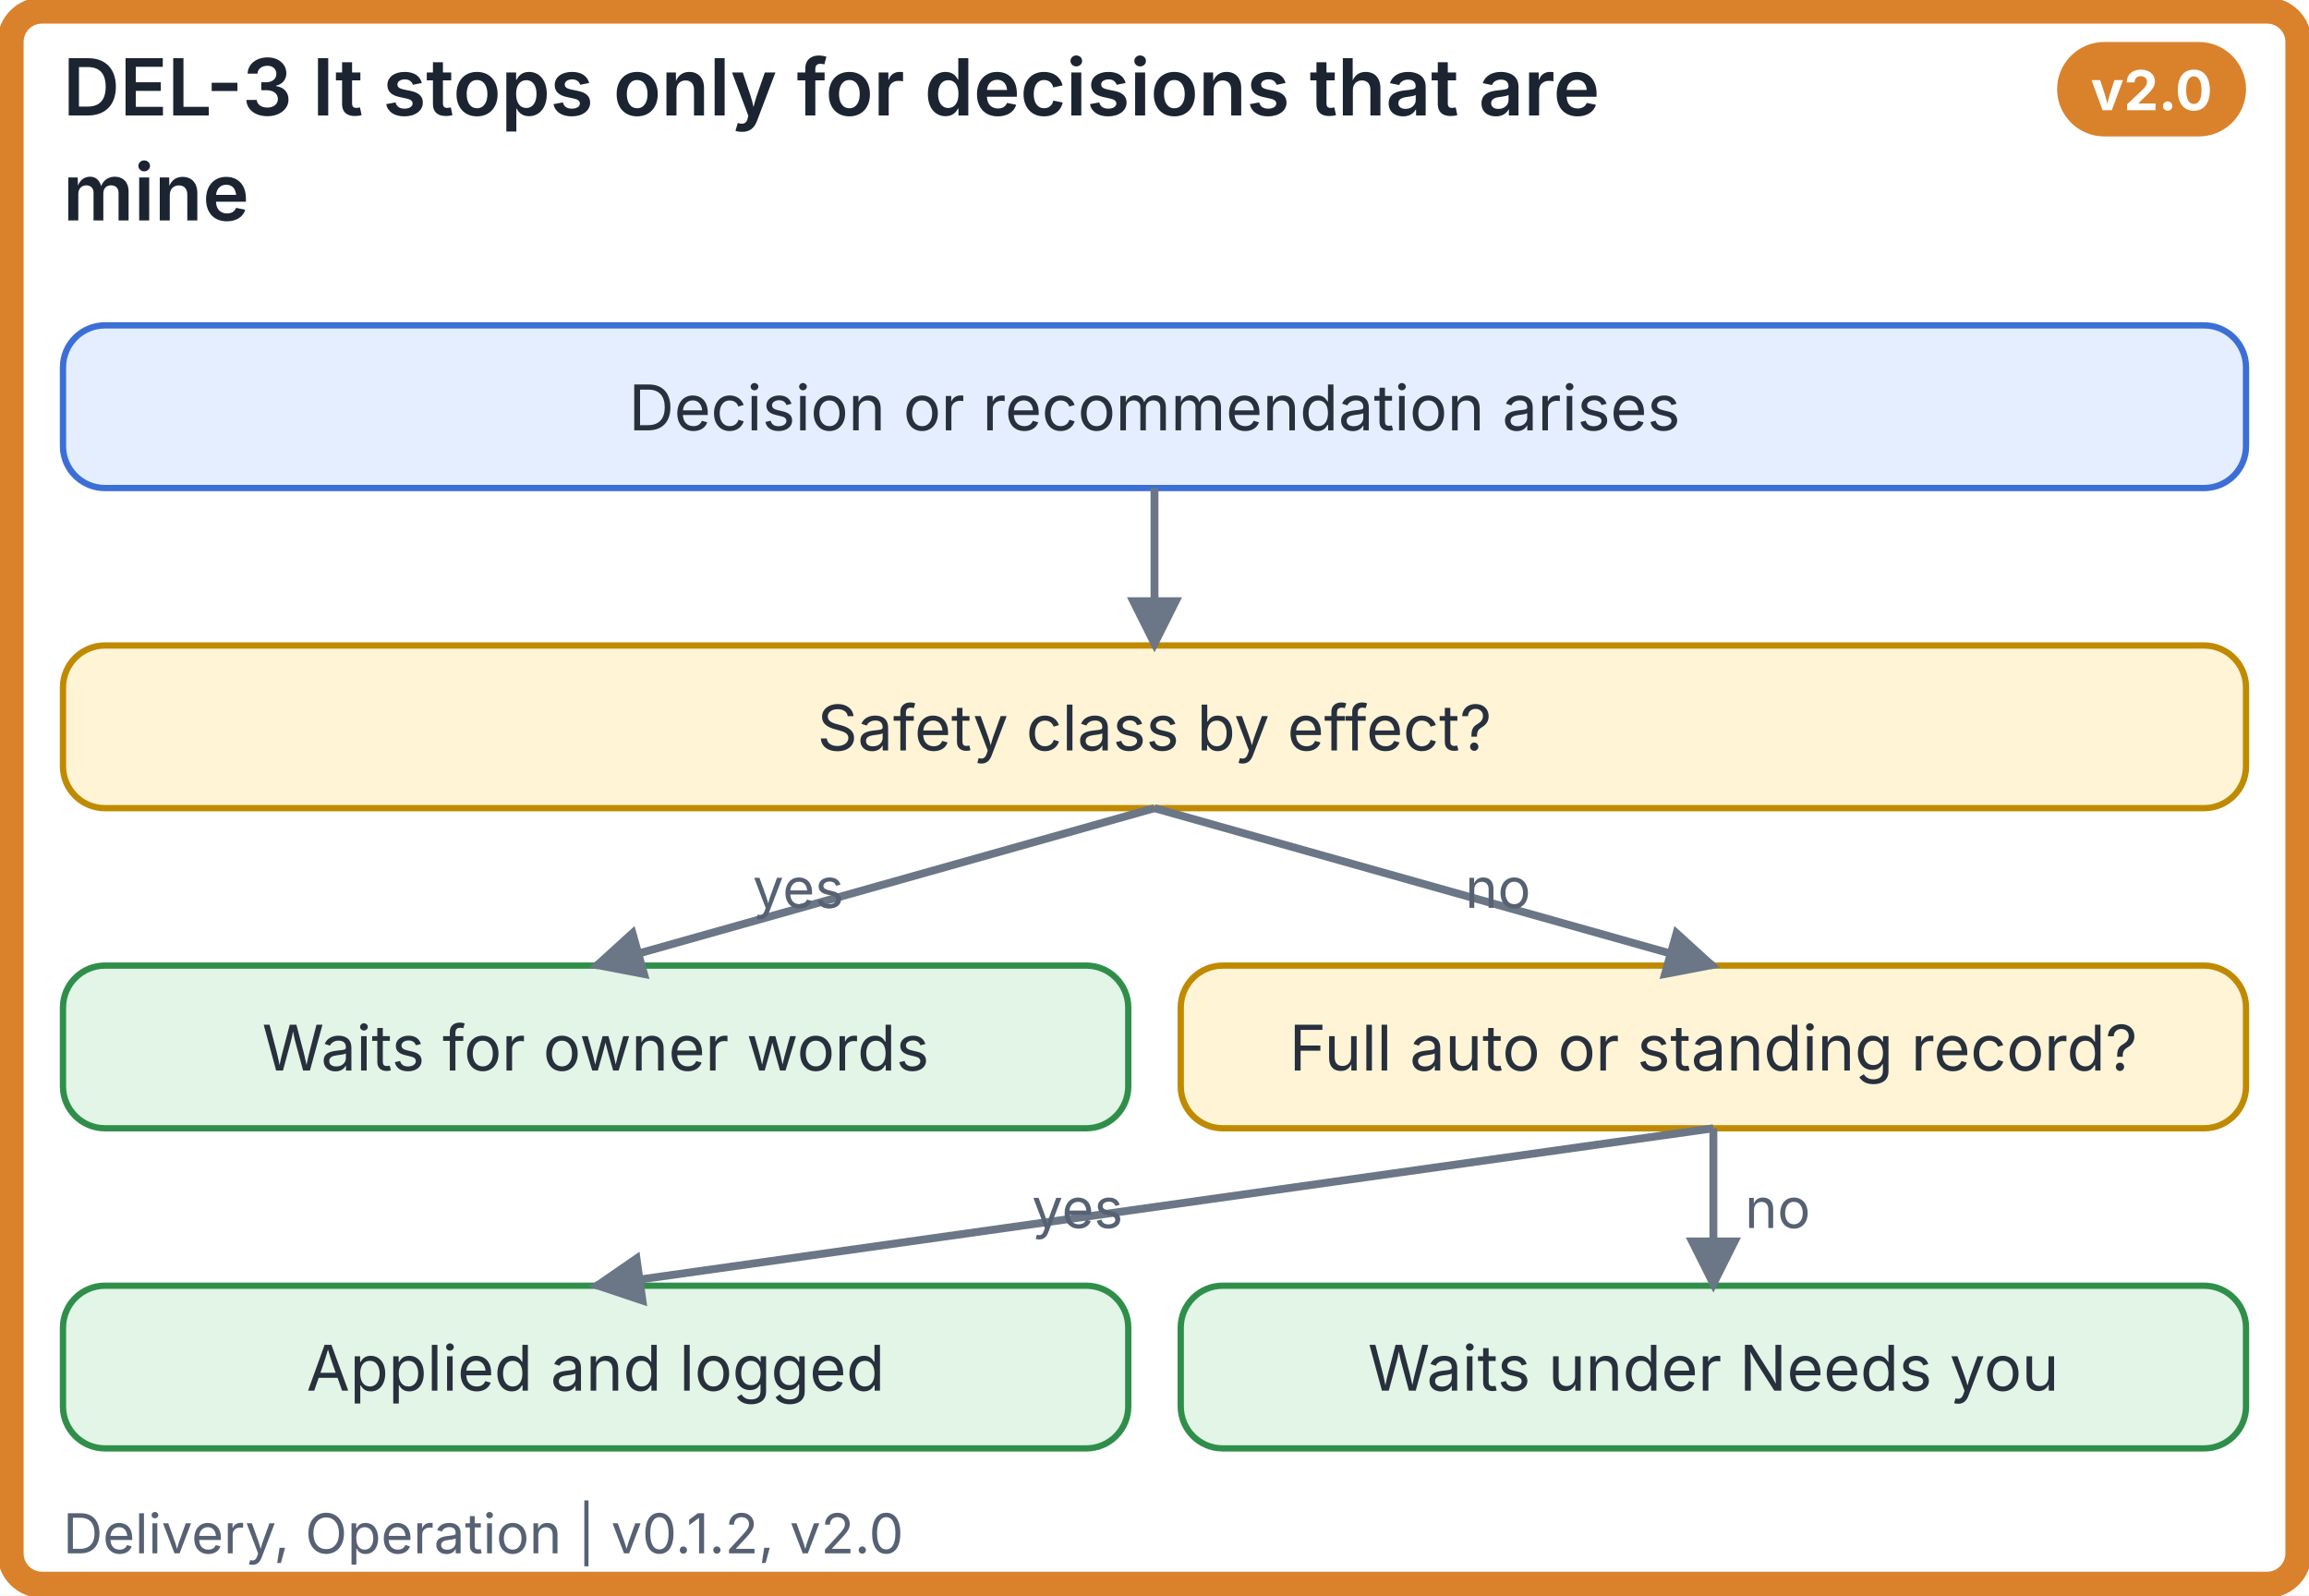
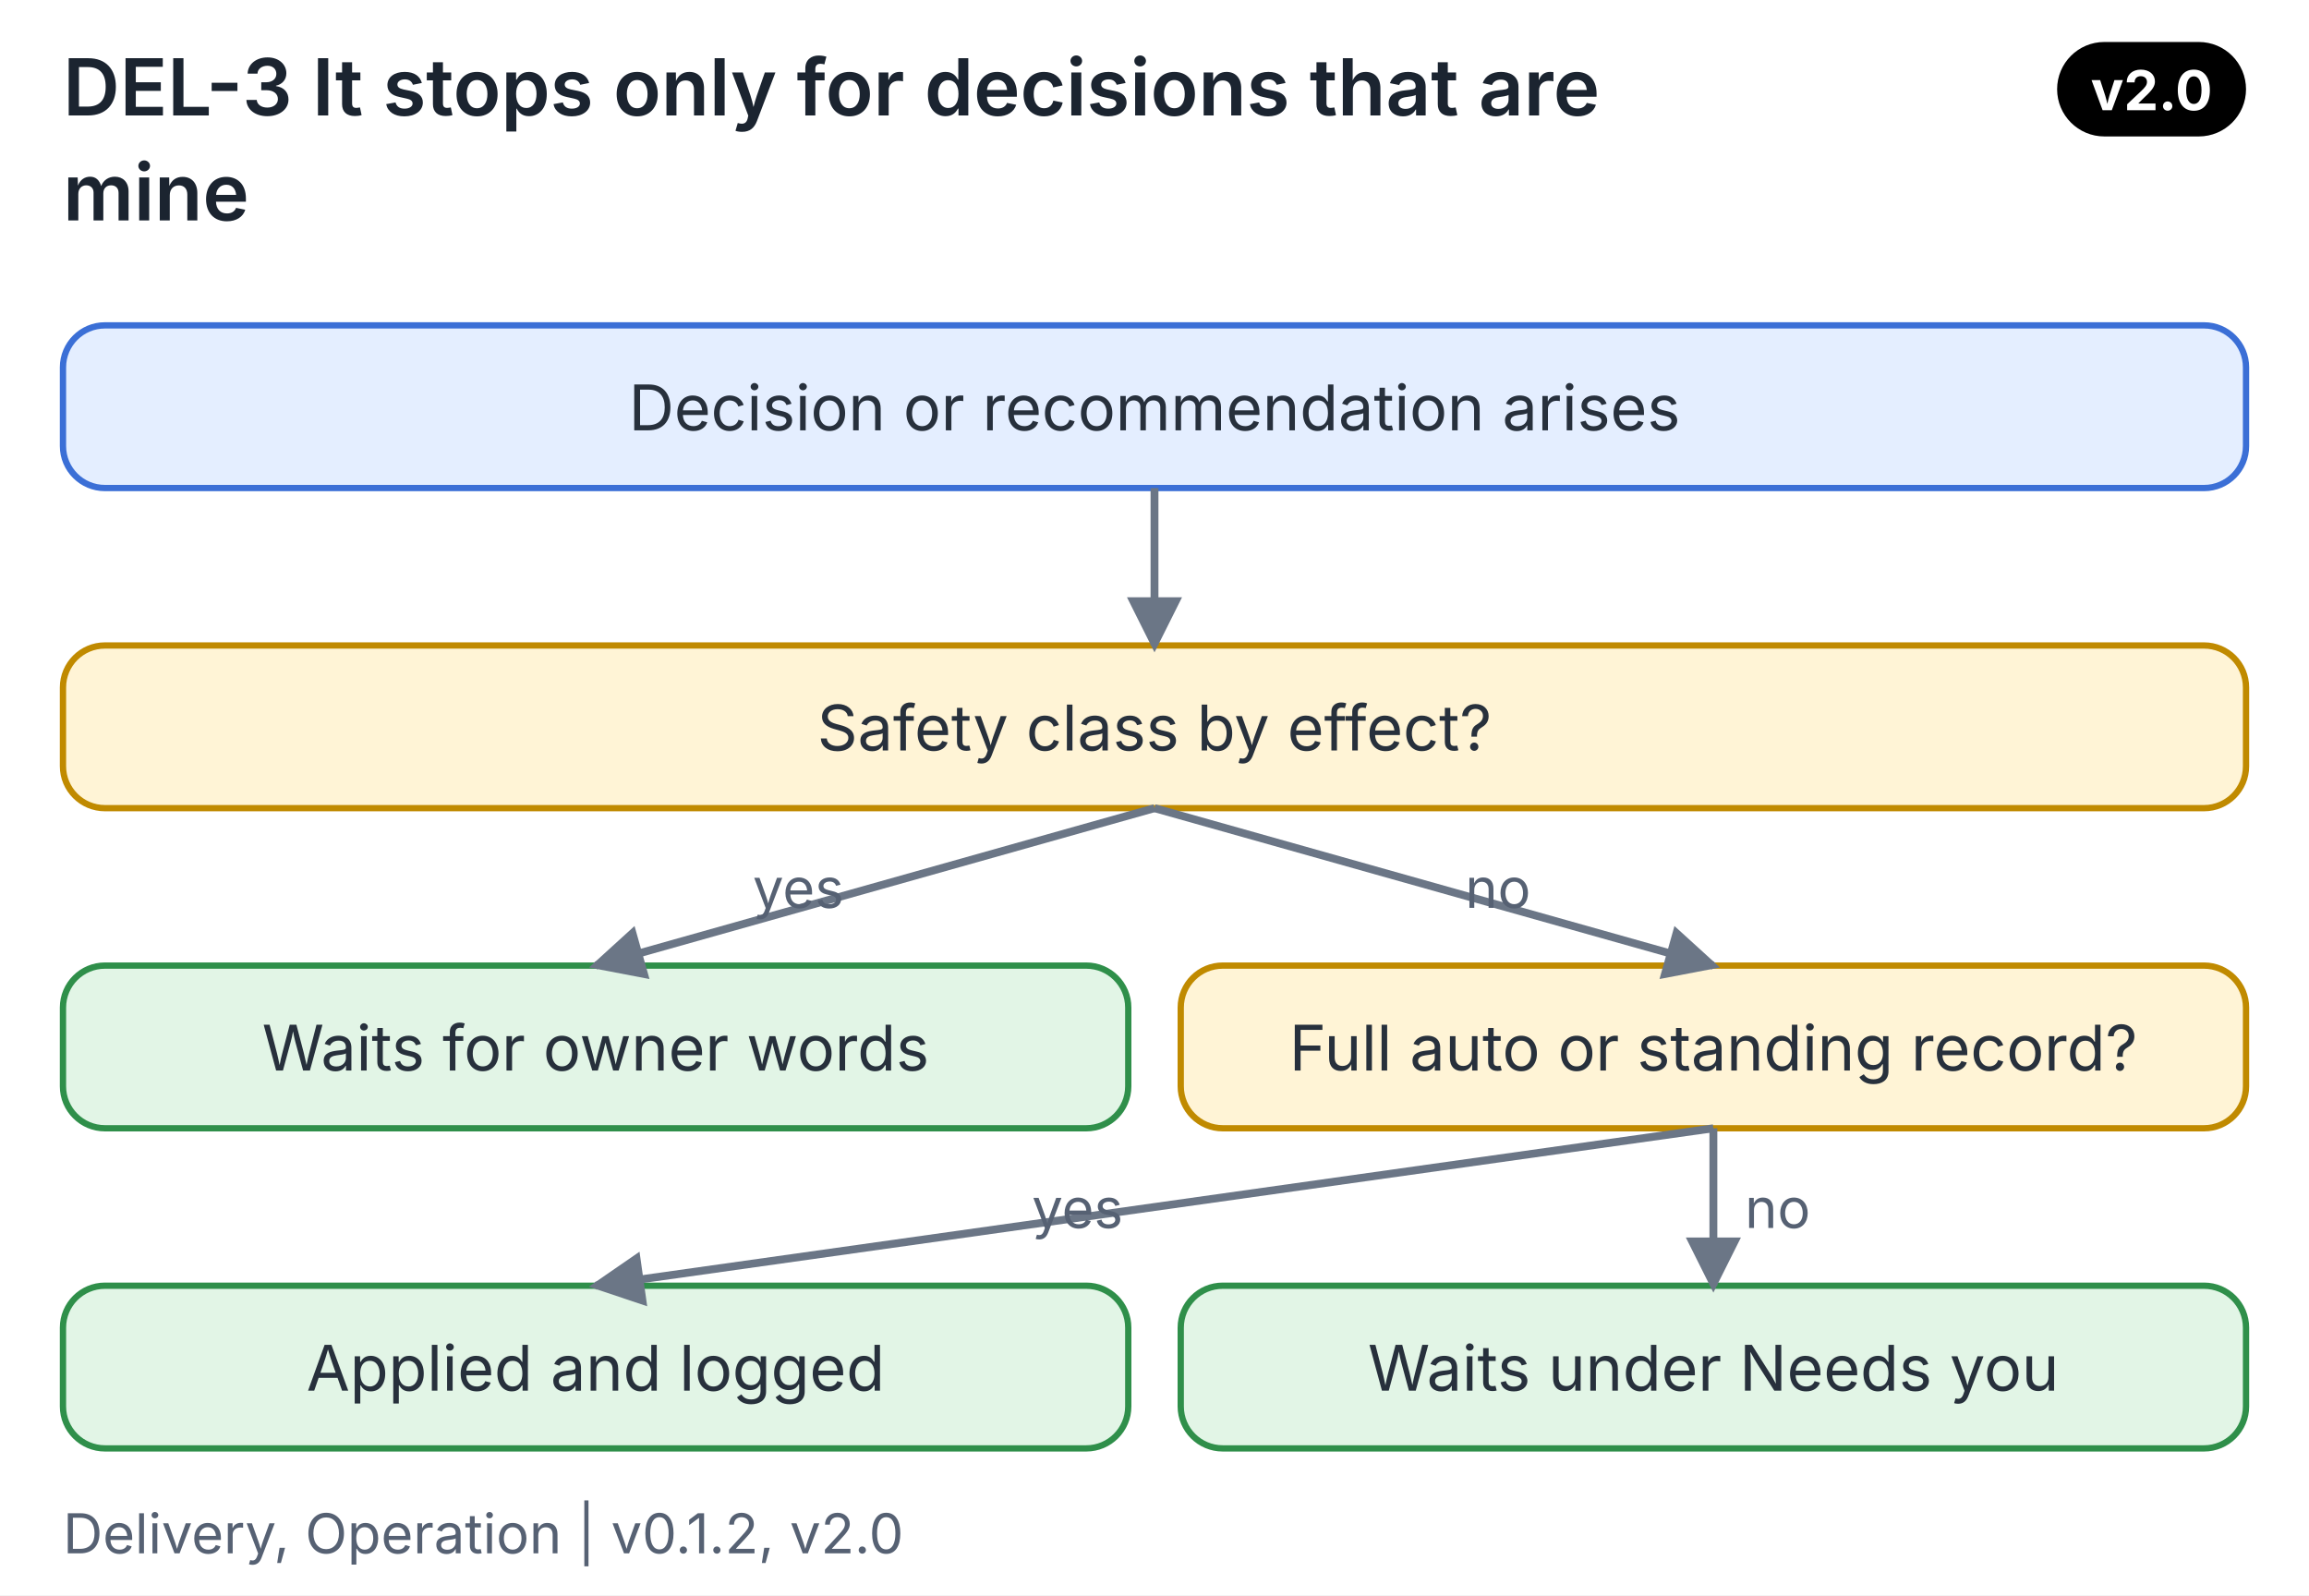
<svg xmlns="http://www.w3.org/2000/svg" viewBox="0 0 440 304" width="440" role="img" aria-label="Flow of DEL-3 It stops only for decisions that are mine">
  <style>
.f-t{font:600 15px system-ui,-apple-system,Segoe UI,sans-serif;fill:#1b2430}
.f-h{font:600 11px system-ui,-apple-system,Segoe UI,sans-serif;fill:#566173;letter-spacing:.05em}
.f-s{font:400 12px system-ui,-apple-system,Segoe UI,sans-serif;fill:#27303c}
.f-x{font:400 10.5px system-ui,-apple-system,Segoe UI,sans-serif;fill:#566173}
.f-you{fill:#e4eeff;stroke:#3b6fd6}
.f-step{fill:#f3f5f8;stroke:#8a94a3}
.f-gate{fill:#fff4d6;stroke:#c08a00}
.f-ok{fill:#e2f5e6;stroke:#2f8f4a}
.f-find{fill:#fde9e7;stroke:#c5483f}
.f-bg{fill:#ffffff}
.f-a{stroke:#6b7686;stroke-width:1.5;fill:none}
.f-ah{fill:#6b7686}
@media (prefers-color-scheme: dark){
.f-t{fill:#eef2f6}.f-h,.f-x{fill:#a3afbf}.f-s{fill:#e1e7ee}
.f-step{fill:#222b36;stroke:#5c6b7d}.f-you{fill:#162a4f;stroke:#6d9bf0}
.f-gate{fill:#3a2e0d;stroke:#d9a521}.f-find{fill:#3d1c1a;stroke:#e0736a}
.f-ok{fill:#153420;stroke:#4fb56c}.f-bg{fill:#12171d}.f-a{stroke:#9aa7b8}.f-ah{fill:#9aa7b8}
}

- .k-shipped{stroke:#8a94a3;stroke-width:1.5}.k-v20{stroke:#d9822b;stroke-width:5}.k-v21{stroke:#8a5cd6;stroke-width:5;stroke-dasharray:10 6}
- .p-shipped{fill:#2f8f4a}.p-v20{fill:#d9822b}.p-v21{fill:#8a5cd6}
+ .k-shipped{stroke:#8a94a3;stroke-width:1.5}.k-v20{stroke:#d9822b;stroke-width:5}.k-planned{stroke:#8a5cd6;stroke-width:5;stroke-dasharray:10 6}
+ .p-shipped{fill:#2f8f4a}.p-v20{fill:#d9822b}.p-planned{fill:#8a5cd6}
.f-pill{font:700 10.5px system-ui,-apple-system,Segoe UI,sans-serif;fill:#ffffff}
- @media (prefers-color-scheme: dark){.k-shipped{stroke:#5c6b7d}.k-v20{stroke:#f0a050}.k-v21{stroke:#b08cf0}.p-shipped{fill:#3d9c58}.p-v20{fill:#c46f1c}.p-v21{fill:#7a4cc6}}
+ @media (prefers-color-scheme: dark){.k-shipped{stroke:#5c6b7d}.k-v20{stroke:#f0a050}.k-planned{stroke:#b08cf0}.p-shipped{fill:#3d9c58}.p-v20{fill:#c46f1c}.p-planned{fill:#7a4cc6}}
</style>
  <defs>
    <marker id="ah" viewBox="0 0 8 8" refX="7" refY="4" markerWidth="7" markerHeight="7" orient="auto-start-reverse">
      <path d="M0 0 L8 4 L0 8 z" class="f-ah" />
    </marker>
  </defs>
  <rect width="440" height="304" class="f-bg" />
  <text x="12" y="22" class="f-t">DEL-3 It stops only for decisions that are</text>
  <text x="12" y="42" class="f-t">mine</text>
  <rect x="12.0" y="62" width="416.0" height="31" rx="8" class="f-you" stroke-width="1.2" />
  <text x="220.0" y="82" text-anchor="middle" class="f-s">Decision or recommendation arises</text>
  <rect x="12.0" y="123" width="416.0" height="31" rx="8" class="f-gate" stroke-width="1.2" />
  <text x="220.0" y="143" text-anchor="middle" class="f-s">Safety class by effect?</text>
  <rect x="12.0" y="184" width="203.0" height="31" rx="8" class="f-ok" stroke-width="1.2" />
  <text x="113.5" y="204" text-anchor="middle" class="f-s">Waits for owner words</text>
  <rect x="225.0" y="184" width="203.0" height="31" rx="8" class="f-gate" stroke-width="1.2" />
  <text x="326.5" y="204" text-anchor="middle" class="f-s">Full auto or standing record?</text>
  <rect x="12.0" y="245" width="203.0" height="31" rx="8" class="f-ok" stroke-width="1.2" />
  <text x="113.5" y="265" text-anchor="middle" class="f-s">Applied and logged</text>
  <rect x="225.0" y="245" width="203.0" height="31" rx="8" class="f-ok" stroke-width="1.2" />
  <text x="326.5" y="265" text-anchor="middle" class="f-s">Waits under Needs you</text>
  <path d="M220.0 93.0 L220.0 123.0" class="f-a" marker-end="url(#ah)" />
  <path d="M220.0 154.0 L113.5 184.0" class="f-a" marker-end="url(#ah)" />
  <text x="160.8" y="173.0" text-anchor="end" class="f-x">yes</text>
  <path d="M220.0 154.0 L326.5 184.0" class="f-a" marker-end="url(#ah)" />
  <text x="279.2" y="173.0" text-anchor="start" class="f-x">no</text>
  <path d="M326.5 215.0 L113.5 245.0" class="f-a" marker-end="url(#ah)" />
  <text x="214.0" y="234.0" text-anchor="end" class="f-x">yes</text>
  <path d="M326.5 215.0 L326.5 245.0" class="f-a" marker-end="url(#ah)" />
  <text x="332.5" y="234.0" text-anchor="start" class="f-x">no</text>
  <text x="12" y="296" class="f-x">Delivery, Operation | v0.1.2, v2.0</text>
-   <rect x="2" y="2" width="436" height="300" rx="6" fill="none" class="k-v20" />
-   <rect x="392" y="8" width="36" height="18" rx="9" class="p-v20" />
+   <rect x="2" y="2" width="436" height="300" rx="6" fill="none" class="k-v2.0" />
+   <rect x="392" y="8" width="36" height="18" rx="9" class="p-v2.0" />
  <text x="410" y="21" text-anchor="middle" class="f-pill">v2.0</text>
</svg>
